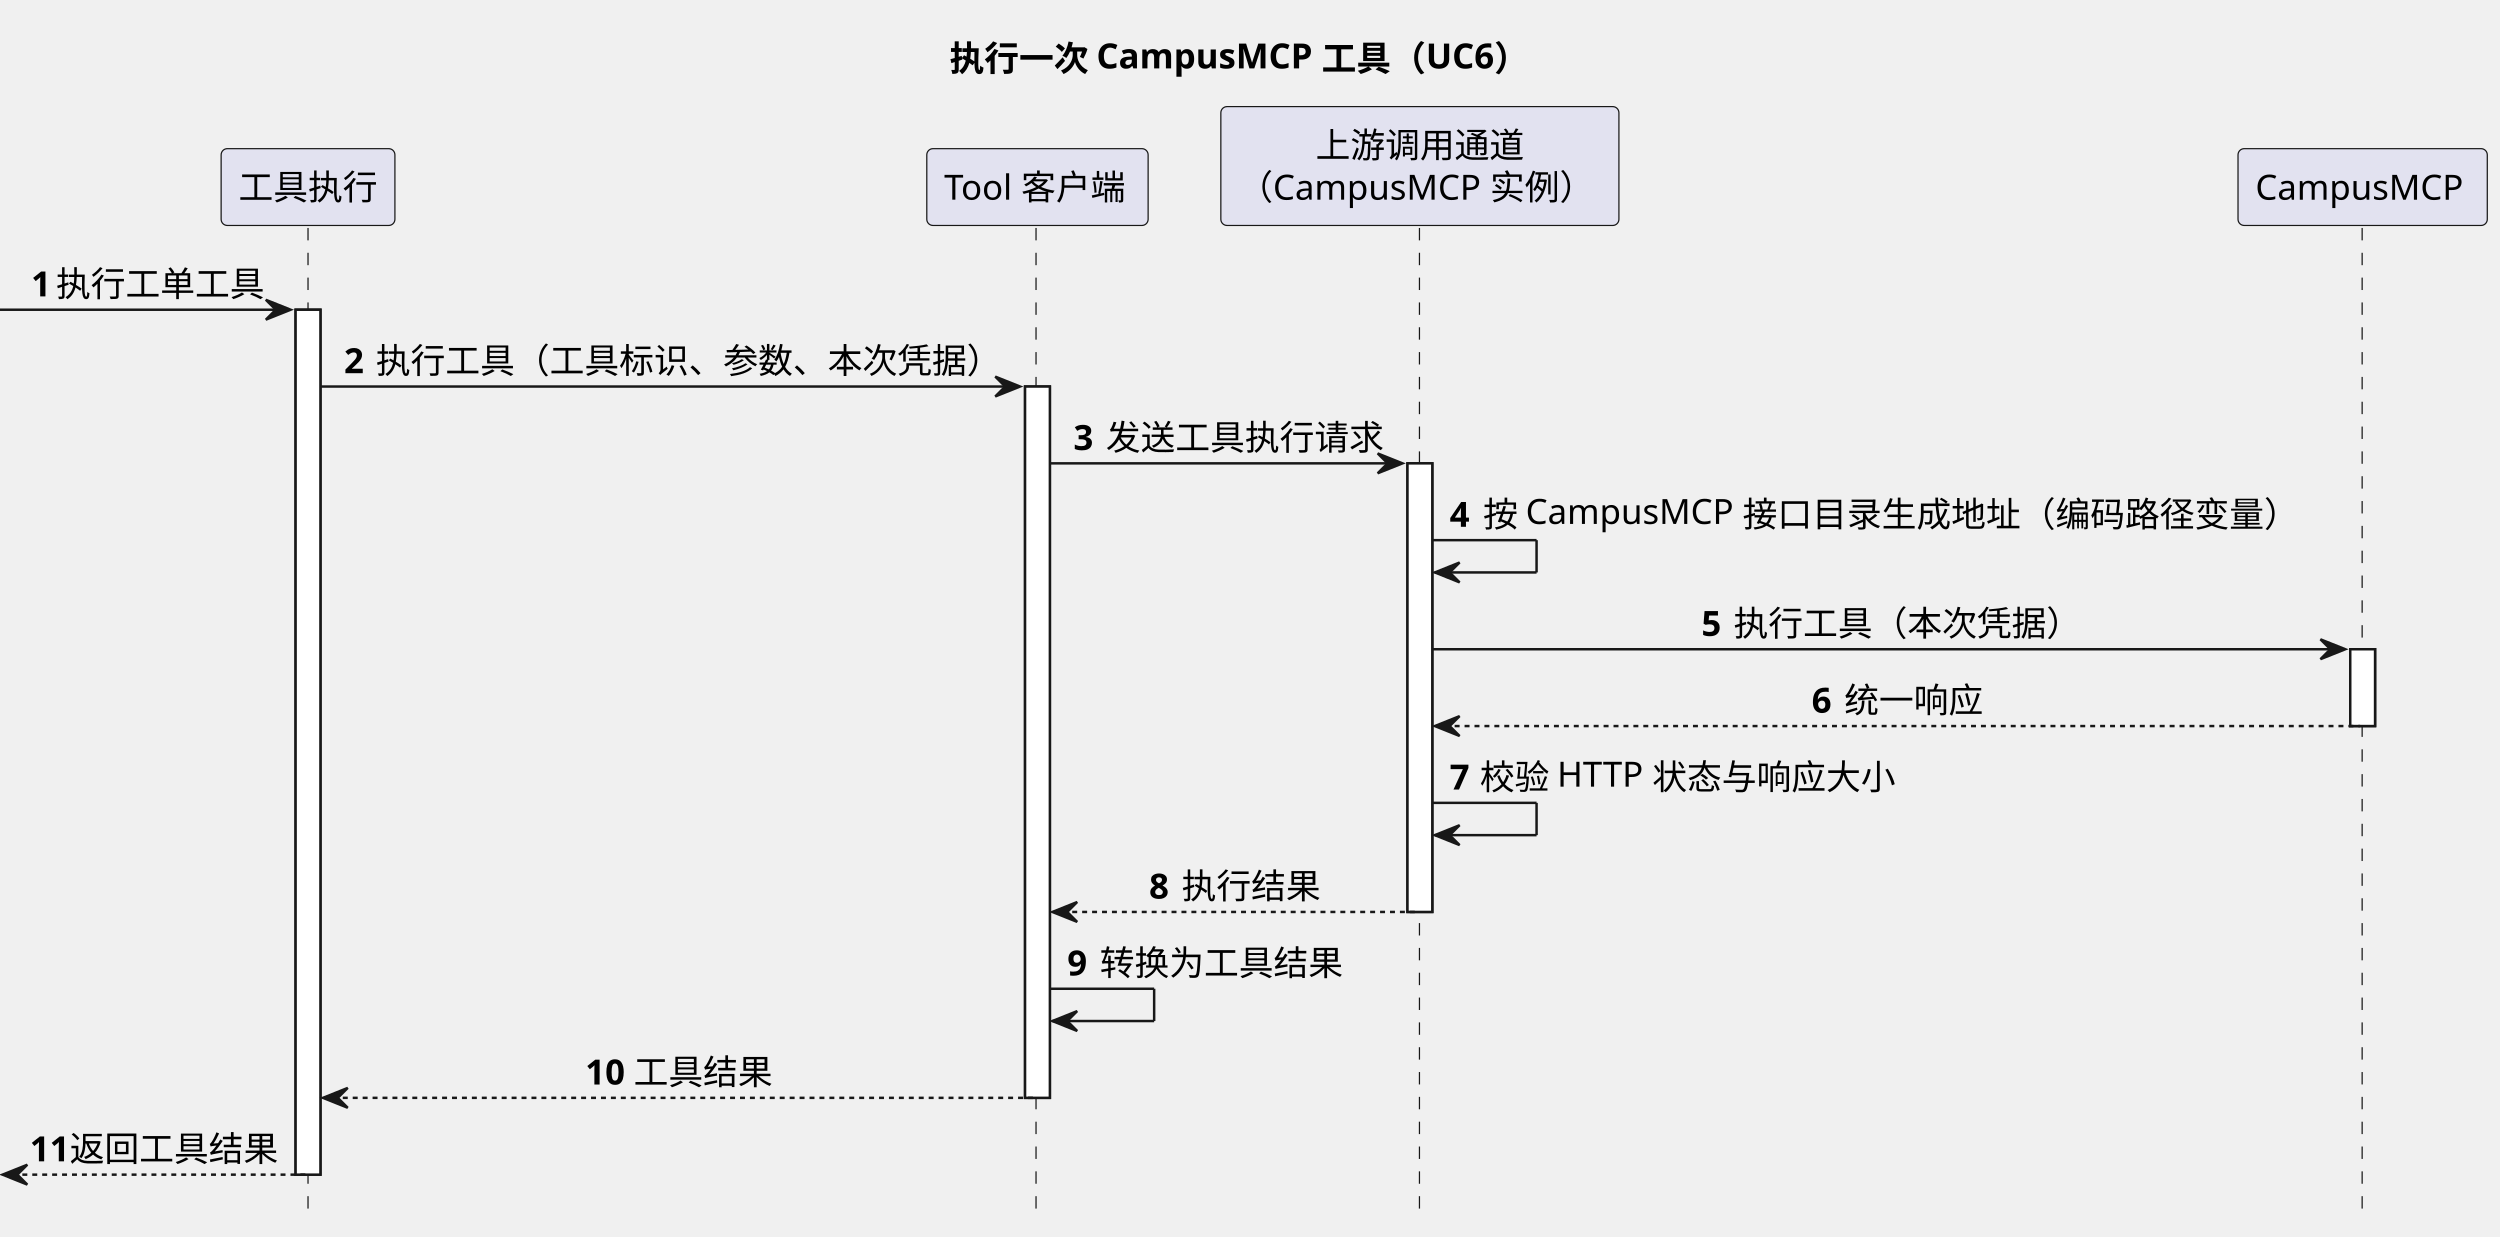
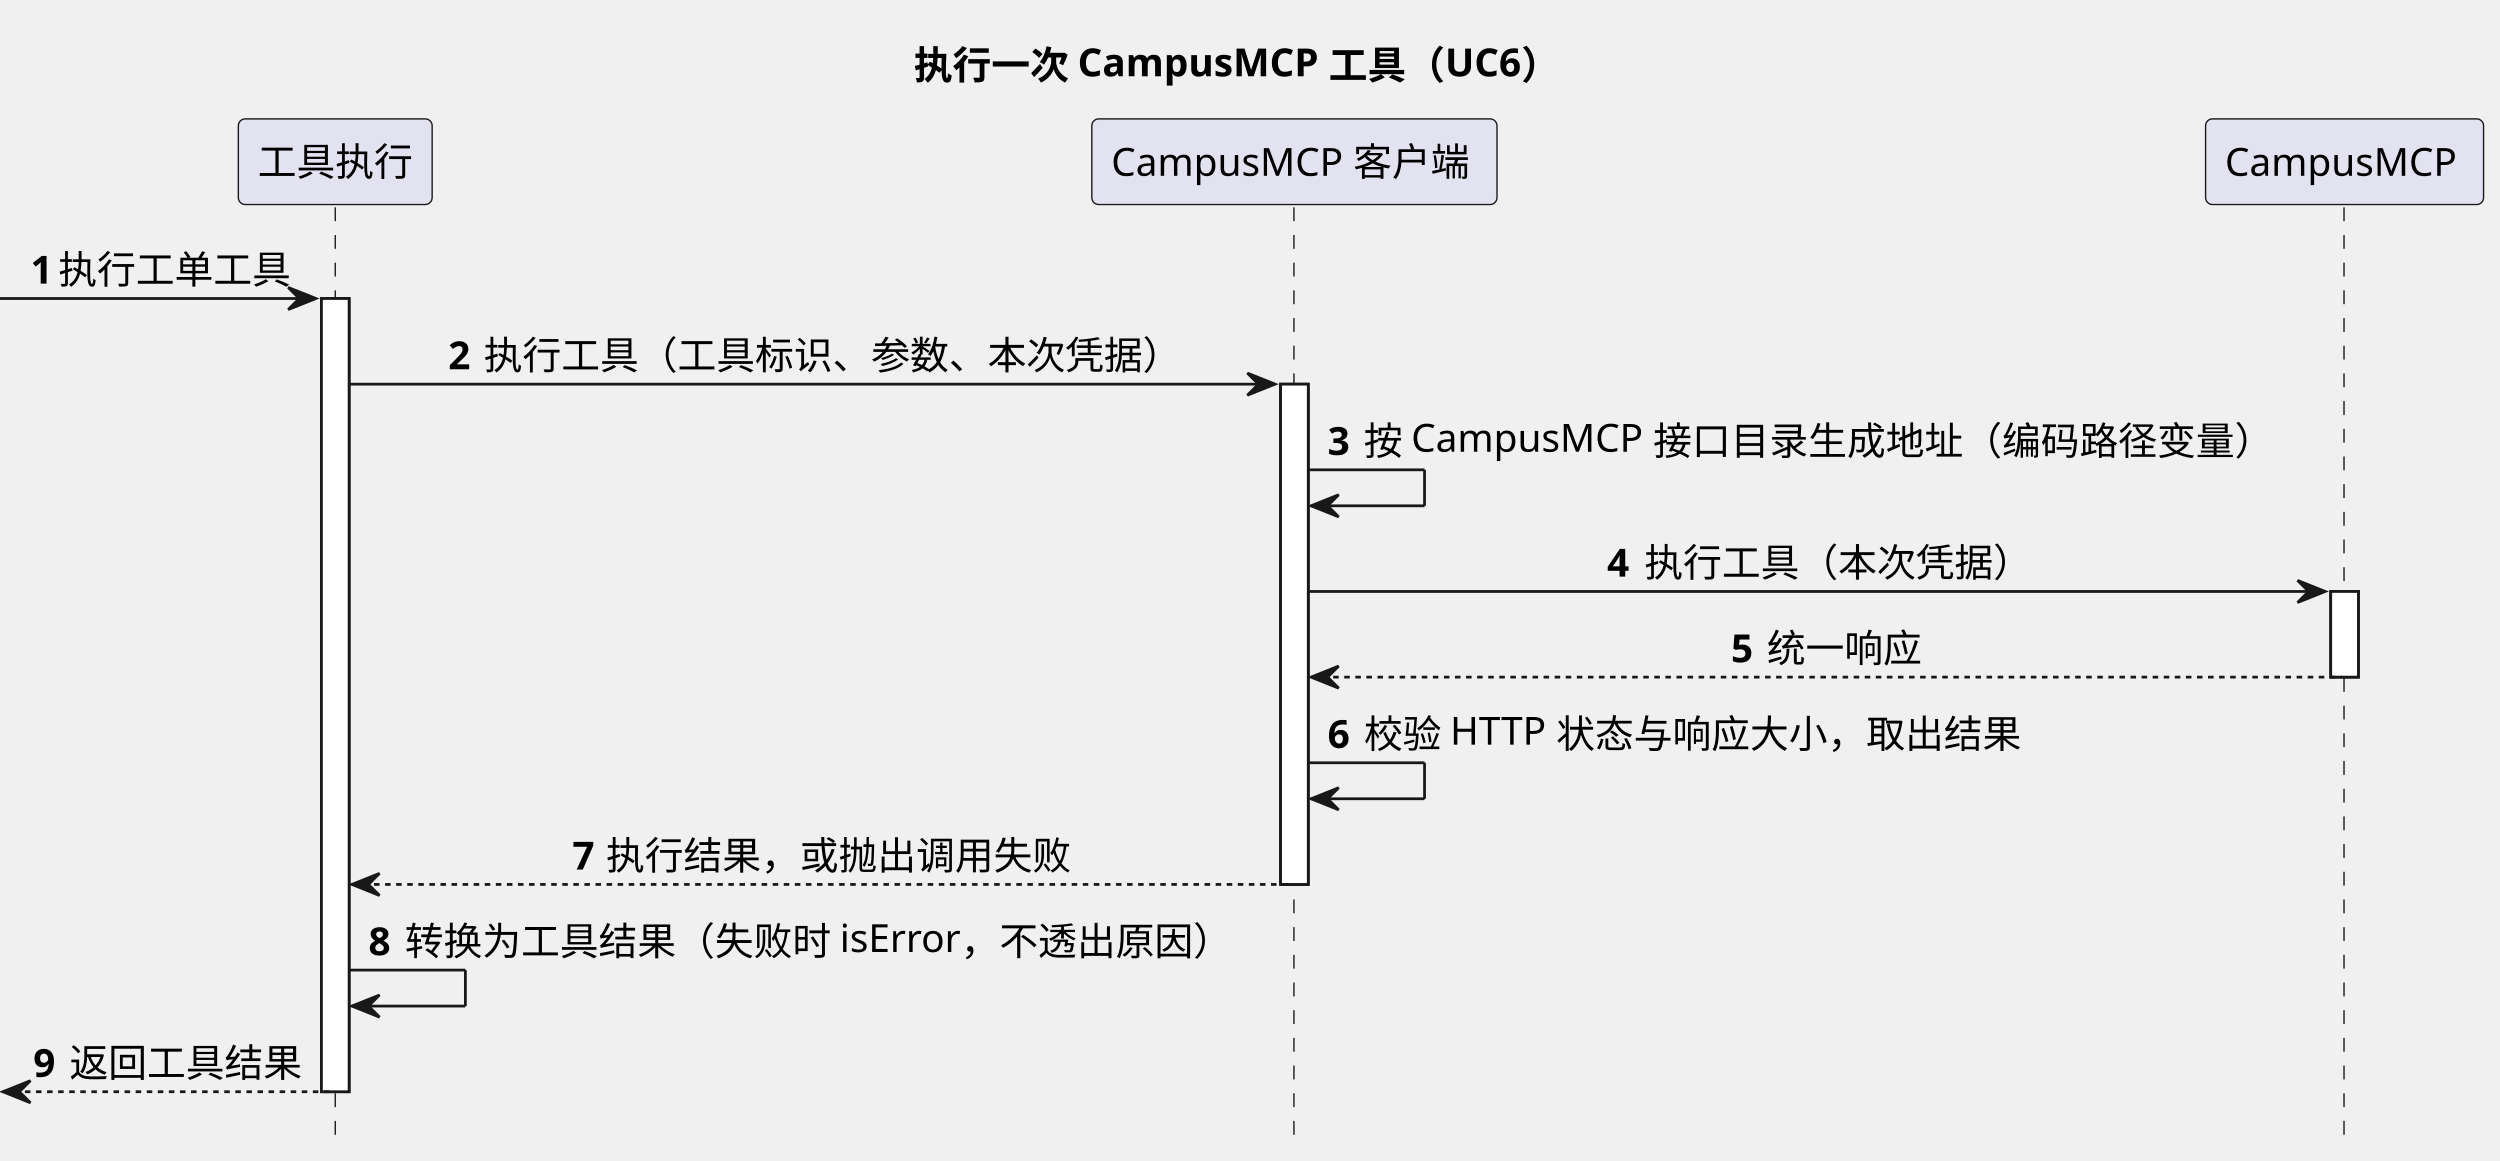
- <svg xmlns="http://www.w3.org/2000/svg" contentStyleType="text/css" height="498px" preserveAspectRatio="none" style="width:1007px;height:498px;background:#FFFFFF;" version="1.1" viewBox="0 0 1007 498" width="1007px" zoomAndPan="magnify">
+ <svg xmlns="http://www.w3.org/2000/svg" contentStyleType="text/css" height="419px" preserveAspectRatio="none" style="width:903px;height:419px;background:#FFFFFF;" version="1.1" viewBox="0 0 903 419" width="903px" zoomAndPan="magnify">
  <defs />
  <g>
-     <text fill="#000000" font-family="sans-serif" font-size="14" font-weight="bold" lengthAdjust="spacing" textLength="240.94" x="382.47" y="28.562">执行一次 CampusMCP 工具（UC6）</text>
-     <rect fill="#FFFFFF" height="348.394" style="stroke:#181818;stroke-width:1.0;" width="10" x="119.072" y="124.758" />
-     <rect fill="#FFFFFF" height="286.516" style="stroke:#181818;stroke-width:1.0;" width="10" x="412.891" y="155.697" />
-     <rect fill="#FFFFFF" height="180.697" style="stroke:#181818;stroke-width:1.0;" width="10" x="566.928" y="186.637" />
-     <rect fill="#FFFFFF" height="30.939" style="stroke:#181818;stroke-width:1.0;" width="10" x="946.677" y="261.516" />
-     <line style="stroke:#181818;stroke-width:0.5;stroke-dasharray:5.0,5.0;" x1="124.072" x2="124.072" y1="91.818" y2="491.152" />
-     <line style="stroke:#181818;stroke-width:0.5;stroke-dasharray:5.0,5.0;" x1="417.313" x2="417.313" y1="91.818" y2="491.152" />
-     <line style="stroke:#181818;stroke-width:0.5;stroke-dasharray:5.0,5.0;" x1="571.756" x2="571.756" y1="91.818" y2="491.152" />
-     <line style="stroke:#181818;stroke-width:0.5;stroke-dasharray:5.0,5.0;" x1="951.474" x2="951.474" y1="91.818" y2="491.152" />
-     <rect fill="#E2E2F0" height="30.939" rx="2.5" ry="2.5" style="stroke:#181818;stroke-width:0.5;" width="70" x="89.072" y="59.879" />
-     <text fill="#000000" font-family="sans-serif" font-size="14" lengthAdjust="spacing" textLength="56" x="96.072" y="80.441">工具执行</text>
-     <rect fill="#E2E2F0" height="30.939" rx="2.5" ry="2.5" style="stroke:#181818;stroke-width:0.5;" width="89.154" x="373.313" y="59.879" />
-     <text fill="#000000" font-family="sans-serif" font-size="14" lengthAdjust="spacing" textLength="75.154" x="380.313" y="80.441">Tool 客户端</text>
-     <rect fill="#E2E2F0" height="47.879" rx="2.5" ry="2.5" style="stroke:#181818;stroke-width:0.5;" width="160.344" x="491.756" y="42.94" />
-     <text fill="#000000" font-family="sans-serif" font-size="14" lengthAdjust="spacing" textLength="84" x="529.928" y="63.502">上游调用通道</text>
-     <text fill="#000000" font-family="sans-serif" font-size="14" lengthAdjust="spacing" textLength="146.344" x="498.756" y="80.441">（CampusMCP 实例）</text>
-     <rect fill="#E2E2F0" height="30.939" rx="2.5" ry="2.5" style="stroke:#181818;stroke-width:0.5;" width="100.406" x="901.474" y="59.879" />
-     <text fill="#000000" font-family="sans-serif" font-size="14" lengthAdjust="spacing" textLength="86.406" x="908.474" y="80.441">CampusMCP</text>
-     <rect fill="#FFFFFF" height="348.394" style="stroke:#181818;stroke-width:1.0;" width="10" x="119.072" y="124.758" />
-     <rect fill="#FFFFFF" height="286.516" style="stroke:#181818;stroke-width:1.0;" width="10" x="412.891" y="155.697" />
-     <rect fill="#FFFFFF" height="180.697" style="stroke:#181818;stroke-width:1.0;" width="10" x="566.928" y="186.637" />
-     <rect fill="#FFFFFF" height="30.939" style="stroke:#181818;stroke-width:1.0;" width="10" x="946.677" y="261.516" />
-     <polygon fill="#181818" points="107.072,120.758,117.072,124.758,107.072,128.758,111.072,124.758" style="stroke:#181818;stroke-width:1.0;" />
-     <line style="stroke:#181818;stroke-width:1.0;" x1="0" x2="113.072" y1="124.758" y2="124.758" />
-     <text fill="#000000" font-family="sans-serif" font-size="14" font-weight="bold" lengthAdjust="spacing" textLength="6.036" x="12.518" y="119.381">1</text>
-     <text fill="#000000" font-family="sans-serif" font-size="14" lengthAdjust="spacing" textLength="84" x="22.554" y="119.381">执行工单工具</text>
-     <polygon fill="#181818" points="400.891,151.697,410.891,155.697,400.891,159.697,404.891,155.697" style="stroke:#181818;stroke-width:1.0;" />
-     <line style="stroke:#181818;stroke-width:1.0;" x1="129.072" x2="406.891" y1="155.697" y2="155.697" />
-     <text fill="#000000" font-family="sans-serif" font-size="14" font-weight="bold" lengthAdjust="spacing" textLength="8.818" x="138.572" y="150.32">2</text>
-     <text fill="#000000" font-family="sans-serif" font-size="14" lengthAdjust="spacing" textLength="252" x="151.391" y="150.32">执行工具（工具标识、参数、本次凭据）</text>
-     <polygon fill="#181818" points="554.928,182.637,564.928,186.637,554.928,190.637,558.928,186.637" style="stroke:#181818;stroke-width:1.0;" />
-     <line style="stroke:#181818;stroke-width:1.0;" x1="422.891" x2="560.928" y1="186.637" y2="186.637" />
-     <text fill="#000000" font-family="sans-serif" font-size="14" font-weight="bold" lengthAdjust="spacing" textLength="9.037" x="432.391" y="181.26">3</text>
-     <text fill="#000000" font-family="sans-serif" font-size="14" lengthAdjust="spacing" textLength="112" x="445.428" y="181.26">发送工具执行请求</text>
-     <line style="stroke:#181818;stroke-width:1.0;" x1="576.928" x2="618.928" y1="217.576" y2="217.576" />
-     <line style="stroke:#181818;stroke-width:1.0;" x1="618.928" x2="618.928" y1="217.576" y2="230.576" />
-     <line style="stroke:#181818;stroke-width:1.0;" x1="577.928" x2="618.928" y1="230.576" y2="230.576" />
-     <polygon fill="#181818" points="587.928,226.576,577.928,230.576,587.928,234.576,583.928,230.576" style="stroke:#181818;stroke-width:1.0;" />
-     <text fill="#000000" font-family="sans-serif" font-size="14" font-weight="bold" lengthAdjust="spacing" textLength="9.468" x="583.928" y="212.199">4</text>
-     <text fill="#000000" font-family="sans-serif" font-size="14" lengthAdjust="spacing" textLength="332.281" x="597.395" y="212.199">按 CampusMCP 接口目录生成地址（编码路径变量）</text>
-     <polygon fill="#181818" points="934.677,257.516,944.677,261.516,934.677,265.516,938.677,261.516" style="stroke:#181818;stroke-width:1.0;" />
-     <line style="stroke:#181818;stroke-width:1.0;" x1="576.928" x2="940.677" y1="261.516" y2="261.516" />
-     <text fill="#000000" font-family="sans-serif" font-size="14" font-weight="bold" lengthAdjust="spacing" textLength="8.948" x="685.328" y="256.139">5</text>
-     <text fill="#000000" font-family="sans-serif" font-size="14" lengthAdjust="spacing" textLength="140" x="698.276" y="256.139">执行工具（本次凭据）</text>
-     <polygon fill="#181818" points="587.928,288.455,577.928,292.455,587.928,296.455,583.928,292.455" style="stroke:#181818;stroke-width:1.0;" />
-     <line style="stroke:#181818;stroke-width:1.0;stroke-dasharray:2.0,2.0;" x1="581.928" x2="950.677" y1="292.455" y2="292.455" />
-     <text fill="#000000" font-family="sans-serif" font-size="14" font-weight="bold" lengthAdjust="spacing" textLength="9.092" x="729.756" y="287.078">6</text>
-     <text fill="#000000" font-family="sans-serif" font-size="14" lengthAdjust="spacing" textLength="56" x="742.848" y="287.078">统一响应</text>
-     <line style="stroke:#181818;stroke-width:1.0;" x1="576.928" x2="618.928" y1="323.394" y2="323.394" />
-     <line style="stroke:#181818;stroke-width:1.0;" x1="618.928" x2="618.928" y1="323.394" y2="336.394" />
-     <line style="stroke:#181818;stroke-width:1.0;" x1="577.928" x2="618.928" y1="336.394" y2="336.394" />
-     <polygon fill="#181818" points="587.928,332.394,577.928,336.394,587.928,340.394,583.928,336.394" style="stroke:#181818;stroke-width:1.0;" />
-     <text fill="#000000" font-family="sans-serif" font-size="14" font-weight="bold" lengthAdjust="spacing" textLength="8.142" x="583.928" y="318.018">7</text>
-     <text fill="#000000" font-family="sans-serif" font-size="14" lengthAdjust="spacing" textLength="171.295" x="596.069" y="318.018">校验 HTTP 状态与响应大小</text>
-     <polygon fill="#181818" points="433.891,363.334,423.891,367.334,433.891,371.334,429.891,367.334" style="stroke:#181818;stroke-width:1.0;" />
-     <line style="stroke:#181818;stroke-width:1.0;stroke-dasharray:2.0,2.0;" x1="427.891" x2="570.928" y1="367.334" y2="367.334" />
-     <text fill="#000000" font-family="sans-serif" font-size="14" font-weight="bold" lengthAdjust="spacing" textLength="9.112" x="462.853" y="361.957">8</text>
-     <text fill="#000000" font-family="sans-serif" font-size="14" lengthAdjust="spacing" textLength="56" x="475.965" y="361.957">执行结果</text>
-     <line style="stroke:#181818;stroke-width:1.0;" x1="422.891" x2="464.891" y1="398.273" y2="398.273" />
-     <line style="stroke:#181818;stroke-width:1.0;" x1="464.891" x2="464.891" y1="398.273" y2="411.273" />
-     <line style="stroke:#181818;stroke-width:1.0;" x1="423.891" x2="464.891" y1="411.273" y2="411.273" />
-     <polygon fill="#181818" points="433.891,407.273,423.891,411.273,433.891,415.273,429.891,411.273" style="stroke:#181818;stroke-width:1.0;" />
-     <text fill="#000000" font-family="sans-serif" font-size="14" font-weight="bold" lengthAdjust="spacing" textLength="9.092" x="429.891" y="392.897">9</text>
-     <text fill="#000000" font-family="sans-serif" font-size="14" lengthAdjust="spacing" textLength="98" x="442.982" y="392.897">转换为工具结果</text>
-     <polygon fill="#181818" points="140.072,438.213,130.072,442.213,140.072,446.213,136.072,442.213" style="stroke:#181818;stroke-width:1.0;" />
-     <line style="stroke:#181818;stroke-width:1.0;stroke-dasharray:2.0,2.0;" x1="134.072" x2="416.891" y1="442.213" y2="442.213" />
-     <text fill="#000000" font-family="sans-serif" font-size="14" font-weight="bold" lengthAdjust="spacing" textLength="15.477" x="235.743" y="436.836">10</text>
-     <text fill="#000000" font-family="sans-serif" font-size="14" lengthAdjust="spacing" textLength="56" x="255.22" y="436.836">工具结果</text>
-     <polygon fill="#181818" points="11,469.152,1,473.152,11,477.152,7,473.152" style="stroke:#181818;stroke-width:1.0;" />
-     <line style="stroke:#181818;stroke-width:1.0;stroke-dasharray:2.0,2.0;" x1="5" x2="123.072" y1="473.152" y2="473.152" />
-     <text fill="#000000" font-family="sans-serif" font-size="14" font-weight="bold" lengthAdjust="spacing" textLength="12.072" x="12" y="467.775">11</text>
-     <text fill="#000000" font-family="sans-serif" font-size="14" lengthAdjust="spacing" textLength="84" x="28.072" y="467.775">返回工具结果</text>
+     <text fill="#000000" font-family="sans-serif" font-size="14" font-weight="bold" lengthAdjust="spacing" textLength="240.94" x="330.062" y="28.562">执行一次 CampusMCP 工具（UC6）</text>
+     <rect fill="#FFFFFF" height="286.516" style="stroke:#181818;stroke-width:1.0;" width="10" x="116.092" y="107.818" />
+     <rect fill="#FFFFFF" height="180.697" style="stroke:#181818;stroke-width:1.0;" width="10" x="462.543" y="138.758" />
+     <rect fill="#FFFFFF" height="30.939" style="stroke:#181818;stroke-width:1.0;" width="10" x="841.861" y="213.637" />
+     <line style="stroke:#181818;stroke-width:0.5;stroke-dasharray:5.0,5.0;" x1="121.092" x2="121.092" y1="74.879" y2="412.334" />
+     <line style="stroke:#181818;stroke-width:0.5;stroke-dasharray:5.0,5.0;" x1="467.371" x2="467.371" y1="74.879" y2="412.334" />
+     <line style="stroke:#181818;stroke-width:0.5;stroke-dasharray:5.0,5.0;" x1="846.658" x2="846.658" y1="74.879" y2="412.334" />
+     <rect fill="#E2E2F0" height="30.939" rx="2.5" ry="2.5" style="stroke:#181818;stroke-width:0.5;" width="70" x="86.092" y="42.94" />
+     <text fill="#000000" font-family="sans-serif" font-size="14" lengthAdjust="spacing" textLength="56" x="93.092" y="63.502">工具执行</text>
+     <rect fill="#E2E2F0" height="30.939" rx="2.5" ry="2.5" style="stroke:#181818;stroke-width:0.5;" width="146.344" x="394.371" y="42.94" />
+     <text fill="#000000" font-family="sans-serif" font-size="14" lengthAdjust="spacing" textLength="132.344" x="401.371" y="63.502">CampusMCP 客户端</text>
+     <rect fill="#E2E2F0" height="30.939" rx="2.5" ry="2.5" style="stroke:#181818;stroke-width:0.5;" width="100.406" x="796.658" y="42.94" />
+     <text fill="#000000" font-family="sans-serif" font-size="14" lengthAdjust="spacing" textLength="86.406" x="803.658" y="63.502">CampusMCP</text>
+     <rect fill="#FFFFFF" height="286.516" style="stroke:#181818;stroke-width:1.0;" width="10" x="116.092" y="107.818" />
+     <rect fill="#FFFFFF" height="180.697" style="stroke:#181818;stroke-width:1.0;" width="10" x="462.543" y="138.758" />
+     <rect fill="#FFFFFF" height="30.939" style="stroke:#181818;stroke-width:1.0;" width="10" x="841.861" y="213.637" />
+     <polygon fill="#181818" points="104.092,103.818,114.092,107.818,104.092,111.818,108.092,107.818" style="stroke:#181818;stroke-width:1.0;" />
+     <line style="stroke:#181818;stroke-width:1.0;" x1="0" x2="110.092" y1="107.818" y2="107.818" />
+     <text fill="#000000" font-family="sans-serif" font-size="14" font-weight="bold" lengthAdjust="spacing" textLength="6.036" x="11.028" y="102.441">1</text>
+     <text fill="#000000" font-family="sans-serif" font-size="14" lengthAdjust="spacing" textLength="84" x="21.064" y="102.441">执行工单工具</text>
+     <polygon fill="#181818" points="450.543,134.758,460.543,138.758,450.543,142.758,454.543,138.758" style="stroke:#181818;stroke-width:1.0;" />
+     <line style="stroke:#181818;stroke-width:1.0;" x1="126.092" x2="456.543" y1="138.758" y2="138.758" />
+     <text fill="#000000" font-family="sans-serif" font-size="14" font-weight="bold" lengthAdjust="spacing" textLength="8.818" x="161.908" y="133.381">2</text>
+     <text fill="#000000" font-family="sans-serif" font-size="14" lengthAdjust="spacing" textLength="252" x="174.727" y="133.381">执行工具（工具标识、参数、本次凭据）</text>
+     <line style="stroke:#181818;stroke-width:1.0;" x1="472.543" x2="514.543" y1="169.697" y2="169.697" />
+     <line style="stroke:#181818;stroke-width:1.0;" x1="514.543" x2="514.543" y1="169.697" y2="182.697" />
+     <line style="stroke:#181818;stroke-width:1.0;" x1="473.543" x2="514.543" y1="182.697" y2="182.697" />
+     <polygon fill="#181818" points="483.543,178.697,473.543,182.697,483.543,186.697,479.543,182.697" style="stroke:#181818;stroke-width:1.0;" />
+     <text fill="#000000" font-family="sans-serif" font-size="14" font-weight="bold" lengthAdjust="spacing" textLength="9.037" x="479.543" y="164.32">3</text>
+     <text fill="#000000" font-family="sans-serif" font-size="14" lengthAdjust="spacing" textLength="332.281" x="492.58" y="164.32">按 CampusMCP 接口目录生成地址（编码路径变量）</text>
+     <polygon fill="#181818" points="829.861,209.637,839.861,213.637,829.861,217.637,833.861,213.637" style="stroke:#181818;stroke-width:1.0;" />
+     <line style="stroke:#181818;stroke-width:1.0;" x1="472.543" x2="835.861" y1="213.637" y2="213.637" />
+     <text fill="#000000" font-family="sans-serif" font-size="14" font-weight="bold" lengthAdjust="spacing" textLength="9.468" x="580.468" y="208.26">4</text>
+     <text fill="#000000" font-family="sans-serif" font-size="14" lengthAdjust="spacing" textLength="140" x="593.936" y="208.26">执行工具（本次凭据）</text>
+     <polygon fill="#181818" points="483.543,240.576,473.543,244.576,483.543,248.576,479.543,244.576" style="stroke:#181818;stroke-width:1.0;" />
+     <line style="stroke:#181818;stroke-width:1.0;stroke-dasharray:2.0,2.0;" x1="477.543" x2="845.861" y1="244.576" y2="244.576" />
+     <text fill="#000000" font-family="sans-serif" font-size="14" font-weight="bold" lengthAdjust="spacing" textLength="8.948" x="625.228" y="239.199">5</text>
+     <text fill="#000000" font-family="sans-serif" font-size="14" lengthAdjust="spacing" textLength="56" x="638.176" y="239.199">统一响应</text>
+     <line style="stroke:#181818;stroke-width:1.0;" x1="472.543" x2="514.543" y1="275.516" y2="275.516" />
+     <line style="stroke:#181818;stroke-width:1.0;" x1="514.543" x2="514.543" y1="275.516" y2="288.516" />
+     <line style="stroke:#181818;stroke-width:1.0;" x1="473.543" x2="514.543" y1="288.516" y2="288.516" />
+     <polygon fill="#181818" points="483.543,284.516,473.543,288.516,483.543,292.516,479.543,288.516" style="stroke:#181818;stroke-width:1.0;" />
+     <text fill="#000000" font-family="sans-serif" font-size="14" font-weight="bold" lengthAdjust="spacing" textLength="9.092" x="479.543" y="270.139">6</text>
+     <text fill="#000000" font-family="sans-serif" font-size="14" lengthAdjust="spacing" textLength="241.295" x="492.635" y="270.139">校验 HTTP 状态与响应大小，取出结果</text>
+     <polygon fill="#181818" points="137.092,315.455,127.092,319.455,137.092,323.455,133.092,319.455" style="stroke:#181818;stroke-width:1.0;" />
+     <line style="stroke:#181818;stroke-width:1.0;stroke-dasharray:2.0,2.0;" x1="131.092" x2="466.543" y1="319.455" y2="319.455" />
+     <text fill="#000000" font-family="sans-serif" font-size="14" font-weight="bold" lengthAdjust="spacing" textLength="8.142" x="206.747" y="314.078">7</text>
+     <text fill="#000000" font-family="sans-serif" font-size="14" lengthAdjust="spacing" textLength="168" x="218.888" y="314.078">执行结果，或抛出调用失败</text>
+     <line style="stroke:#181818;stroke-width:1.0;" x1="126.092" x2="168.092" y1="350.394" y2="350.394" />
+     <line style="stroke:#181818;stroke-width:1.0;" x1="168.092" x2="168.092" y1="350.394" y2="363.394" />
+     <line style="stroke:#181818;stroke-width:1.0;" x1="127.092" x2="168.092" y1="363.394" y2="363.394" />
+     <polygon fill="#181818" points="137.092,359.394,127.092,363.394,137.092,367.394,133.092,363.394" style="stroke:#181818;stroke-width:1.0;" />
+     <text fill="#000000" font-family="sans-serif" font-size="14" font-weight="bold" lengthAdjust="spacing" textLength="9.112" x="133.092" y="345.018">8</text>
+     <text fill="#000000" font-family="sans-serif" font-size="14" lengthAdjust="spacing" textLength="299.339" x="146.204" y="345.018">转换为工具结果（失败时 isError，不透出原因）</text>
+     <polygon fill="#181818" points="11,390.334,1,394.334,11,398.334,7,394.334" style="stroke:#181818;stroke-width:1.0;" />
+     <line style="stroke:#181818;stroke-width:1.0;stroke-dasharray:2.0,2.0;" x1="5" x2="120.092" y1="394.334" y2="394.334" />
+     <text fill="#000000" font-family="sans-serif" font-size="14" font-weight="bold" lengthAdjust="spacing" textLength="9.092" x="12" y="388.957">9</text>
+     <text fill="#000000" font-family="sans-serif" font-size="14" lengthAdjust="spacing" textLength="84" x="25.092" y="388.957">返回工具结果</text>
  </g>
</svg>
